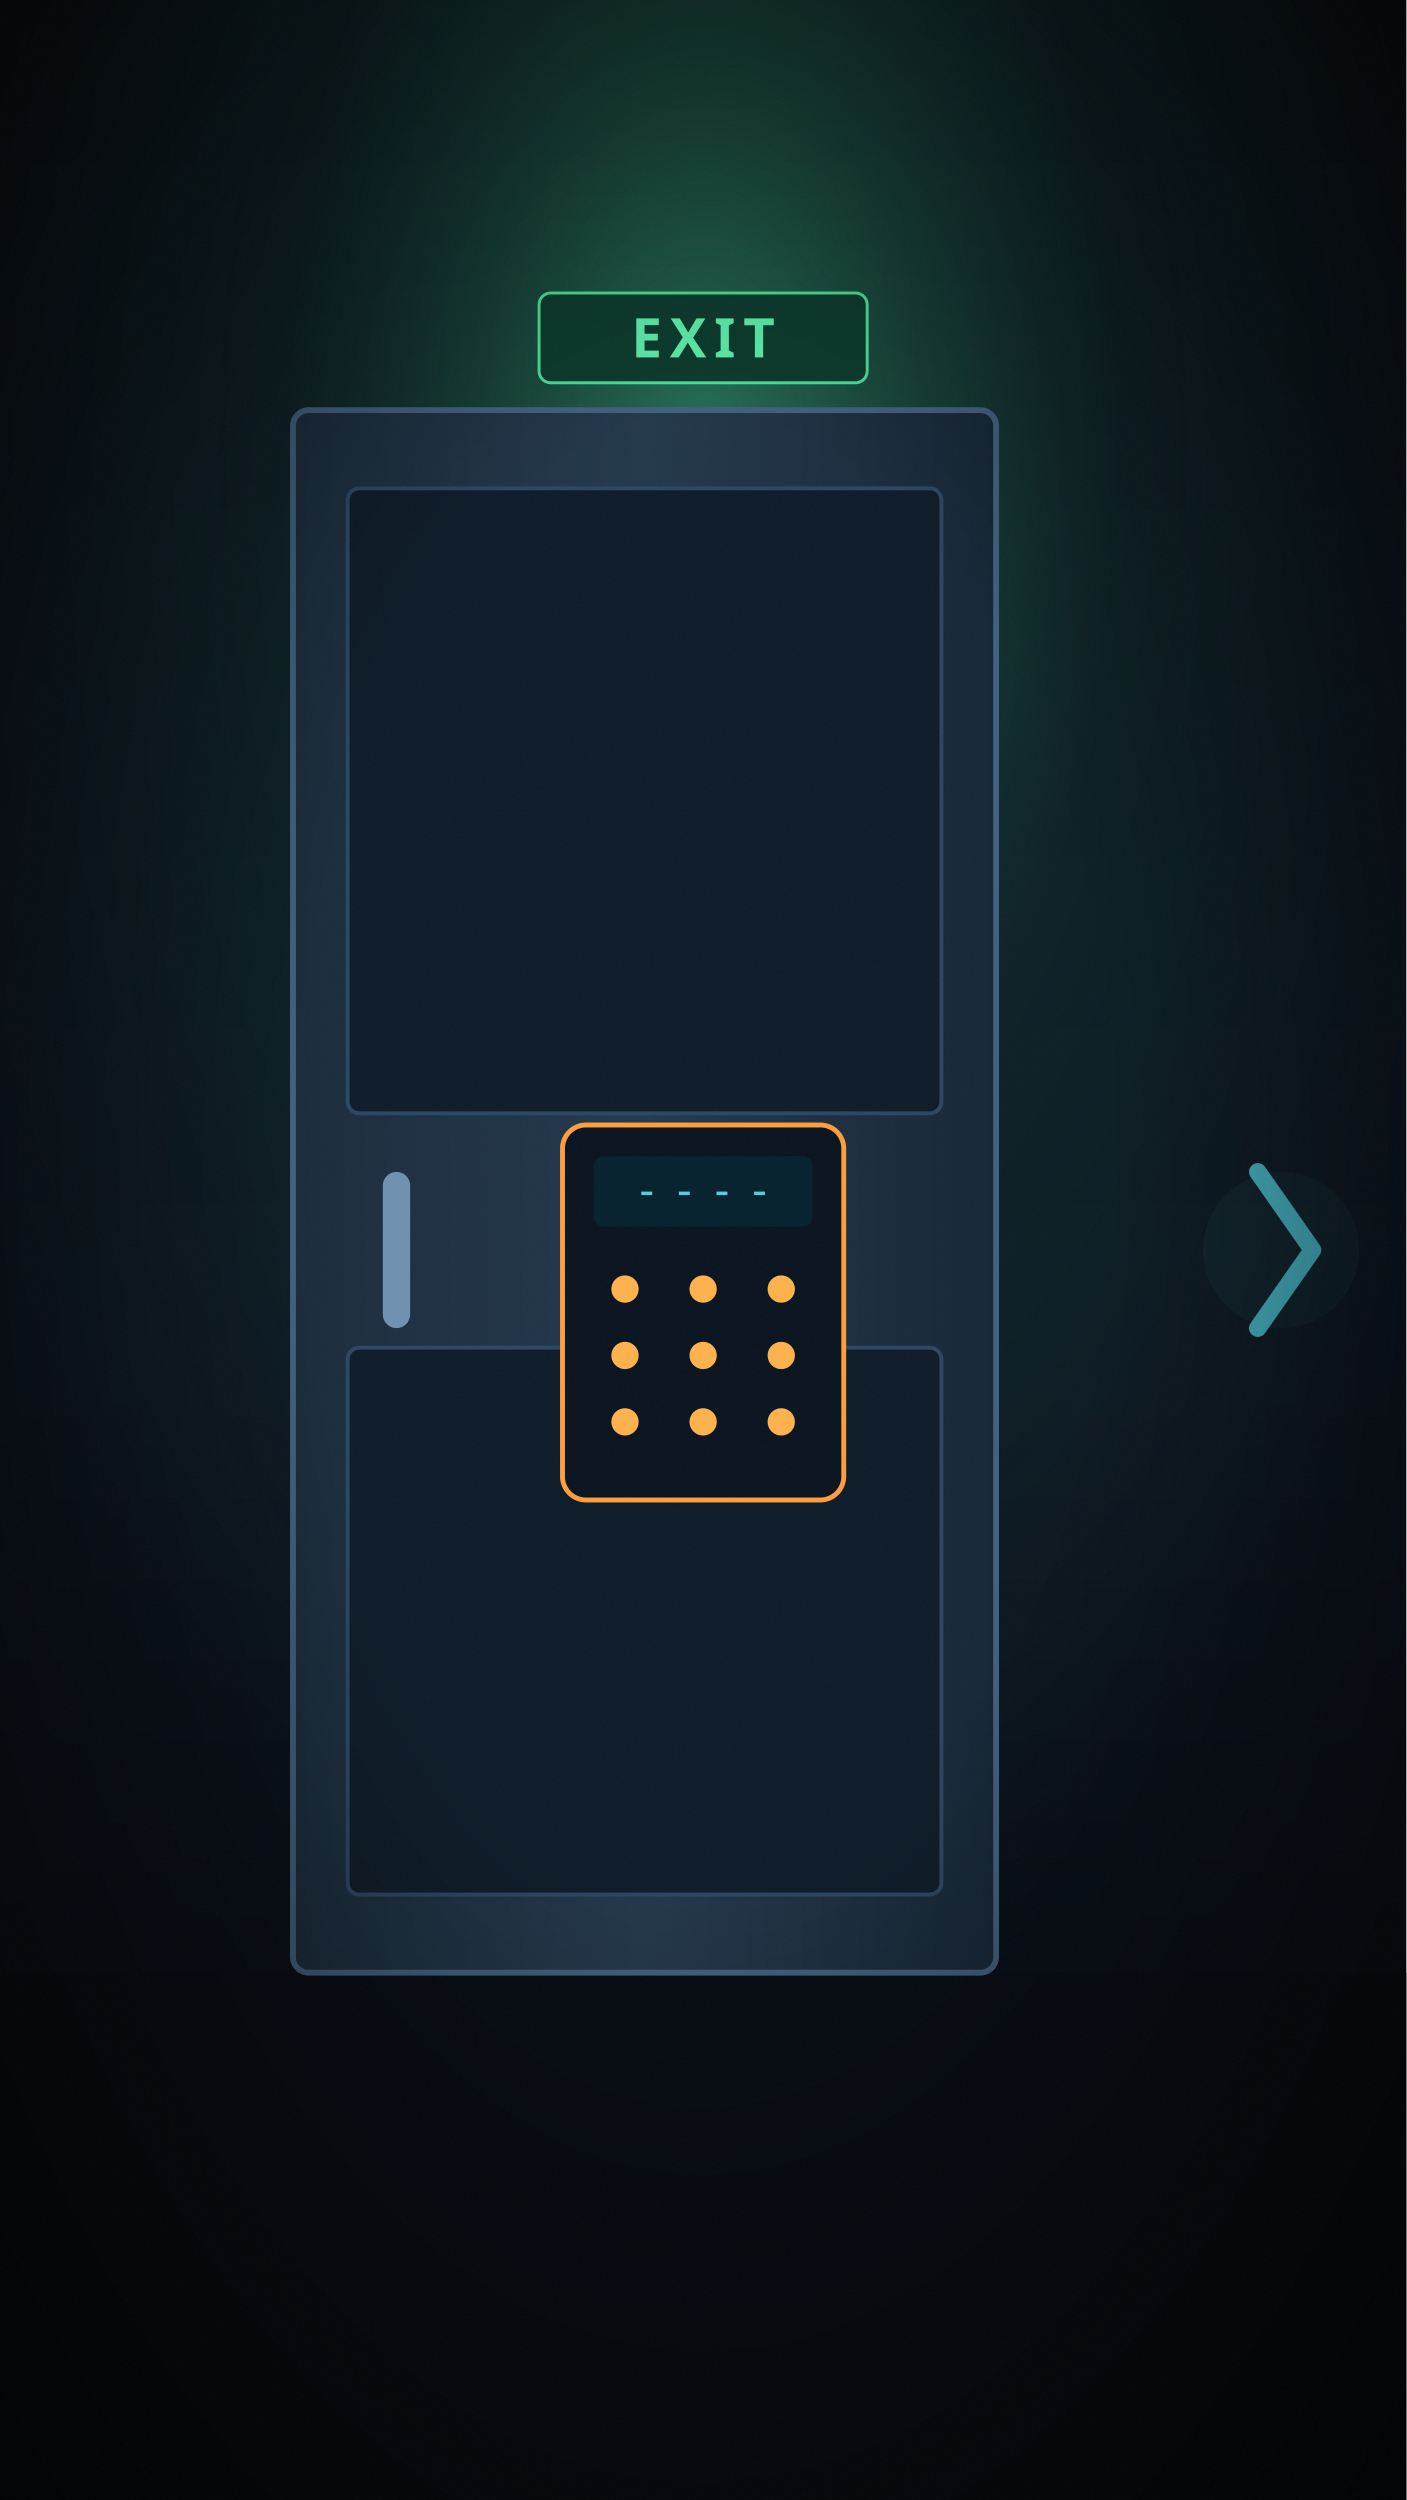
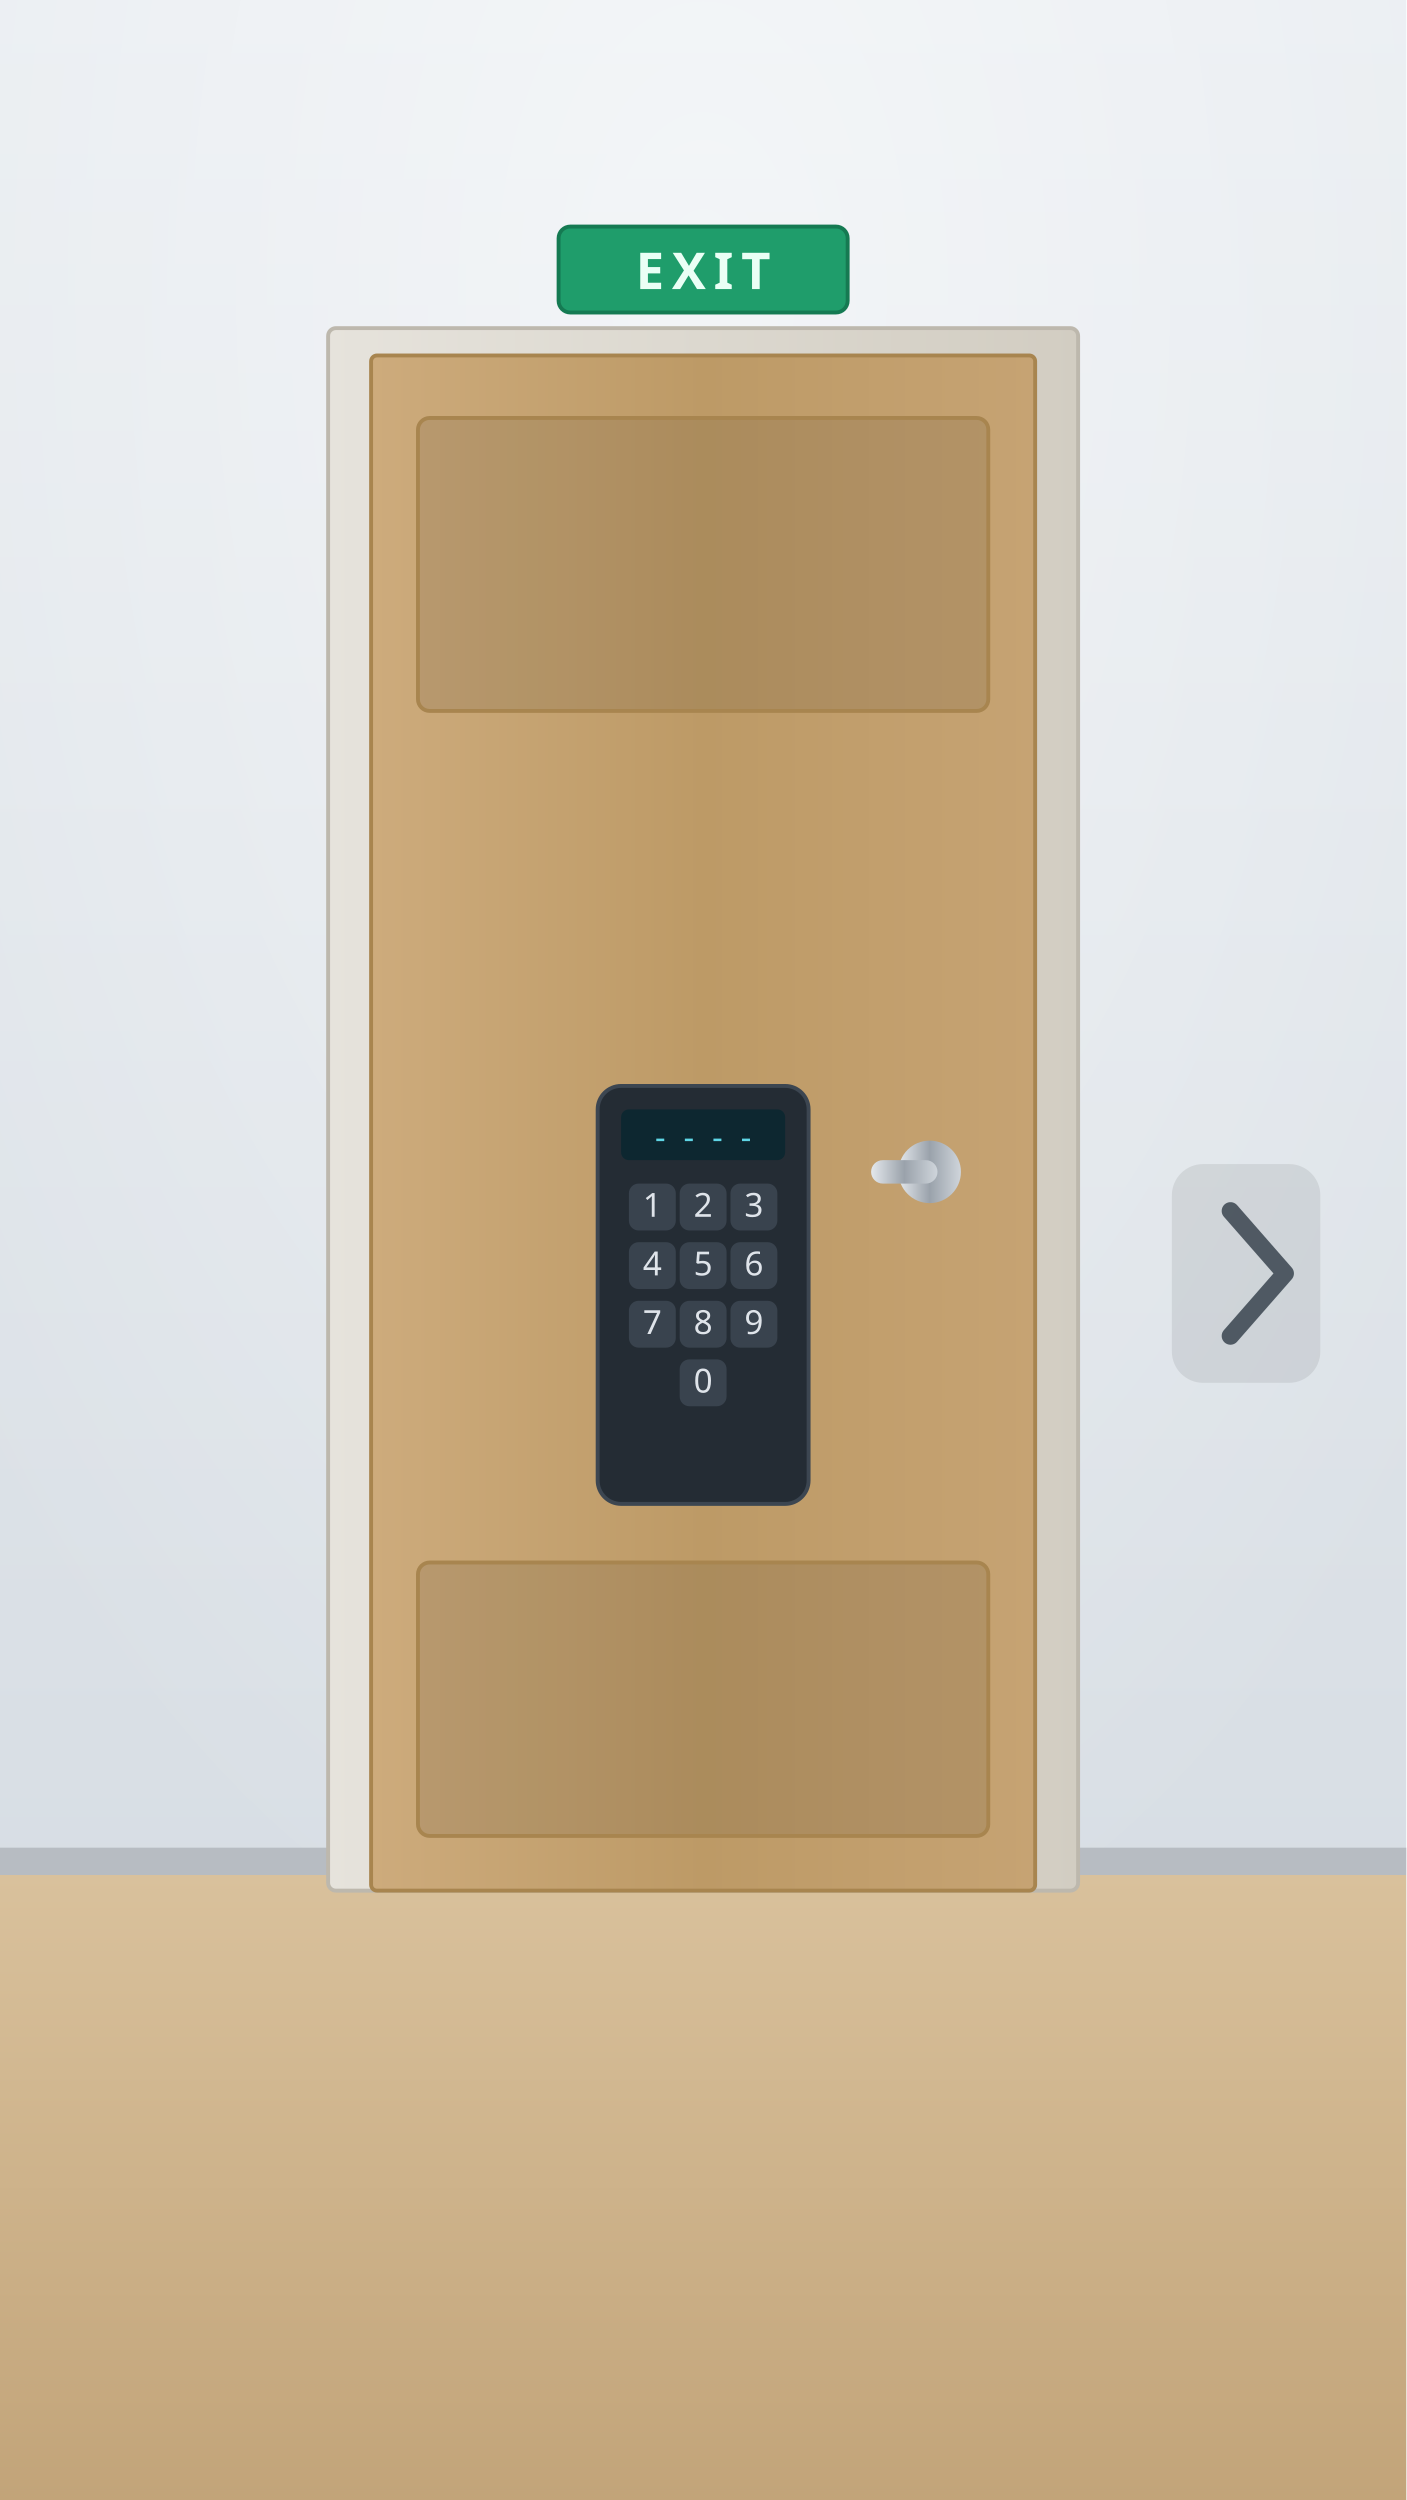
<svg xmlns="http://www.w3.org/2000/svg" viewBox="0 0 720 1280" preserveAspectRatio="xMidYMid slice">
  <defs>
-     <linearGradient id="room" x1="0" y1="0" x2="0" y2="1">
-       <stop offset="0" stop-color="#0a111c" />
-       <stop offset="0.55" stop-color="#0c1521" />
-       <stop offset="1" stop-color="#04070d" />
+     <linearGradient id="wall" x1="0" y1="0" x2="0" y2="1">
+       <stop offset="0" stop-color="#e9edf1" />
+       <stop offset="1" stop-color="#d2d9e0" />
    </linearGradient>
-     <radialGradient id="green" cx="0.5" cy="0.18" r="0.6">
-       <stop offset="0" stop-color="#48e39a" stop-opacity="0.45" />
-       <stop offset="0.5" stop-color="#1f9d6b" stop-opacity="0.1" />
-       <stop offset="1" stop-color="#1f9d6b" stop-opacity="0" />
+     <radialGradient id="roomlight" cx="0.5" cy="0.12" r="0.7">
+       <stop offset="0" stop-color="#ffffff" stop-opacity="0.5" />
+       <stop offset="1" stop-color="#ffffff" stop-opacity="0" />
    </radialGradient>
-     <radialGradient id="vig" cx="0.5" cy="0.46" r="0.72">
-       <stop offset="0.4" stop-color="#000" stop-opacity="0" />
-       <stop offset="1" stop-color="#000" stop-opacity="0.82" />
-     </radialGradient>
-     <linearGradient id="door" x1="0" y1="0" x2="1" y2="0">
-       <stop offset="0" stop-color="#1a2c3c" />
-       <stop offset="0.5" stop-color="#24394d" />
-       <stop offset="1" stop-color="#162636" />
+     <linearGradient id="floor" x1="0" y1="0" x2="0" y2="1">
+       <stop offset="0" stop-color="#d9c19c" />
+       <stop offset="1" stop-color="#c2a479" />
    </linearGradient>
-     <filter id="grain">
-       <feTurbulence type="fractalNoise" baseFrequency="0.9" numOctaves="2" stitchTiles="stitch" />
-       <feColorMatrix type="saturate" values="0" />
-       <feComponentTransfer>
-         <feFuncA type="linear" slope="0.05" />
-       </feComponentTransfer>
-     </filter>
+     <linearGradient id="doorwood" x1="0" y1="0" x2="1" y2="0">
+       <stop offset="0" stop-color="#cdab7c" />
+       <stop offset="0.5" stop-color="#bd9a66" />
+       <stop offset="1" stop-color="#c6a373" />
+     </linearGradient>
+     <linearGradient id="frame" x1="0" y1="0" x2="1" y2="0">
+       <stop offset="0" stop-color="#e6e3dc" />
+       <stop offset="1" stop-color="#d2cdc2" />
+     </linearGradient>
+     <linearGradient id="handle" x1="0" y1="0" x2="1" y2="0">
+       <stop offset="0" stop-color="#e4e8ec" />
+       <stop offset="0.5" stop-color="#9aa2ab" />
+       <stop offset="1" stop-color="#cfd5db" />
+     </linearGradient>
  </defs>
-   <rect width="720" height="1280" fill="url(#room)" />
-   <rect width="720" height="1280" fill="url(#green)" />
-   <polygon points="0,1010 720,1010 720,1280 0,1280" fill="#070c14" />
-   <g stroke="#4fd0e0" stroke-width="9" stroke-linecap="round" stroke-linejoin="round" fill="none" opacity="0.85">
-     <circle cx="656" cy="640" r="40" fill="#4fd0e0" opacity="0.06" stroke="none" />
-     <polyline points="644,600 672,640 644,680" />
+   <rect width="720" height="1280" fill="url(#wall)" />
+   <rect width="720" height="1280" fill="url(#roomlight)" />
+   <rect x="0" y="946" width="720" height="14" fill="#b7bcc2" />
+   <polygon points="0,960 720,960 720,1280 0,1280" fill="url(#floor)" />
+   <rect x="600" y="596" width="76" height="112" rx="16" fill="#000000" opacity="0.08" />
+   <g stroke="#2f3b46" stroke-width="9" stroke-linecap="round" stroke-linejoin="round" fill="none" opacity="0.8">
+     <polyline points="630,620 658,652 630,684" />
  </g>
-   <rect x="150" y="210" width="360" height="800" rx="8" fill="url(#door)" stroke="#42607f" stroke-width="3" />
-   <rect x="178" y="250" width="304" height="320" rx="6" fill="#0e1c29" stroke="#2c4763" stroke-width="2" />
-   <rect x="178" y="690" width="304" height="280" rx="6" fill="#0e1c29" stroke="#2c4763" stroke-width="2" />
-   <rect x="276" y="150" width="168" height="46" rx="6" fill="#0c3b2e" stroke="#48e39a" stroke-width="1.5" />
-   <text x="360" y="183" font-family="Chakra Petch, sans-serif" font-size="28" font-weight="700" fill="#5cf0aa" text-anchor="middle" letter-spacing="4">EXIT</text>
-   <rect x="196" y="600" width="14" height="80" rx="7" fill="#6f90b0" />
-   <rect x="288" y="576" width="144" height="192" rx="12" fill="#091420" stroke="#ff9d3c" stroke-width="2.5" />
-   <rect x="304" y="592" width="112" height="36" rx="5" fill="#06222e" />
-   <text x="360" y="617" font-family="Chakra Petch, monospace" font-size="22" fill="#4fd0e0" text-anchor="middle" letter-spacing="6">----</text>
-   <g fill="#ffb24d">
-     <circle cx="320" cy="660" r="7" />
-     <circle cx="360" cy="660" r="7" />
-     <circle cx="400" cy="660" r="7" />
-     <circle cx="320" cy="694" r="7" />
-     <circle cx="360" cy="694" r="7" />
-     <circle cx="400" cy="694" r="7" />
-     <circle cx="320" cy="728" r="7" />
-     <circle cx="360" cy="728" r="7" />
-     <circle cx="400" cy="728" r="7" />
+   <rect x="286" y="116" width="148" height="44" rx="6" fill="#1f9d6b" stroke="#157a52" stroke-width="2" />
+   <text x="360" y="148" font-family="Chakra Petch, sans-serif" font-size="26" font-weight="700" fill="#eafff5" text-anchor="middle" letter-spacing="4">EXIT</text>
+   <rect x="168" y="168" width="384" height="800" rx="4" fill="url(#frame)" stroke="#bdb8ad" stroke-width="2" />
+   <rect x="190" y="182" width="340" height="786" rx="3" fill="url(#doorwood)" stroke="#a8854f" stroke-width="2" />
+   <rect x="214" y="214" width="292" height="150" rx="6" fill="#00000018" stroke="#a8854f" stroke-width="2" />
+   <rect x="214" y="800" width="292" height="140" rx="6" fill="#00000018" stroke="#a8854f" stroke-width="2" />
+   <ellipse cx="476" cy="600" rx="16" ry="16" fill="url(#handle)" />
+   <rect x="446" y="594" width="34" height="12" rx="6" fill="url(#handle)" />
+   <rect x="306" y="556" width="108" height="214" rx="12" fill="#242c34" stroke="#3c4651" stroke-width="2" />
+   <rect x="318" y="568" width="84" height="26" rx="4" fill="#0d2730" />
+   <text x="360" y="588" font-family="Chakra Petch, monospace" font-size="16" fill="#5fd6e6" text-anchor="middle" letter-spacing="5">----</text>
+   <g font-family="Chakra Petch, sans-serif" font-size="17" fill="#dfe4ea" text-anchor="middle">
+     <g fill="#39434e">
+       <rect x="322" y="606" width="24" height="24" rx="5" />
+       <rect x="348" y="606" width="24" height="24" rx="5" />
+       <rect x="374" y="606" width="24" height="24" rx="5" />
+       <rect x="322" y="636" width="24" height="24" rx="5" />
+       <rect x="348" y="636" width="24" height="24" rx="5" />
+       <rect x="374" y="636" width="24" height="24" rx="5" />
+       <rect x="322" y="666" width="24" height="24" rx="5" />
+       <rect x="348" y="666" width="24" height="24" rx="5" />
+       <rect x="374" y="666" width="24" height="24" rx="5" />
+       <rect x="348" y="696" width="24" height="24" rx="5" />
+     </g>
+     <text x="334" y="623">1</text>
+     <text x="360" y="623">2</text>
+     <text x="386" y="623">3</text>
+     <text x="334" y="653">4</text>
+     <text x="360" y="653">5</text>
+     <text x="386" y="653">6</text>
+     <text x="334" y="683">7</text>
+     <text x="360" y="683">8</text>
+     <text x="386" y="683">9</text>
+     <text x="360" y="713">0</text>
  </g>
-   <rect width="720" height="1280" fill="url(#vig)" />
-   <rect width="720" height="1280" filter="url(#grain)" opacity="0.5" />
</svg>
